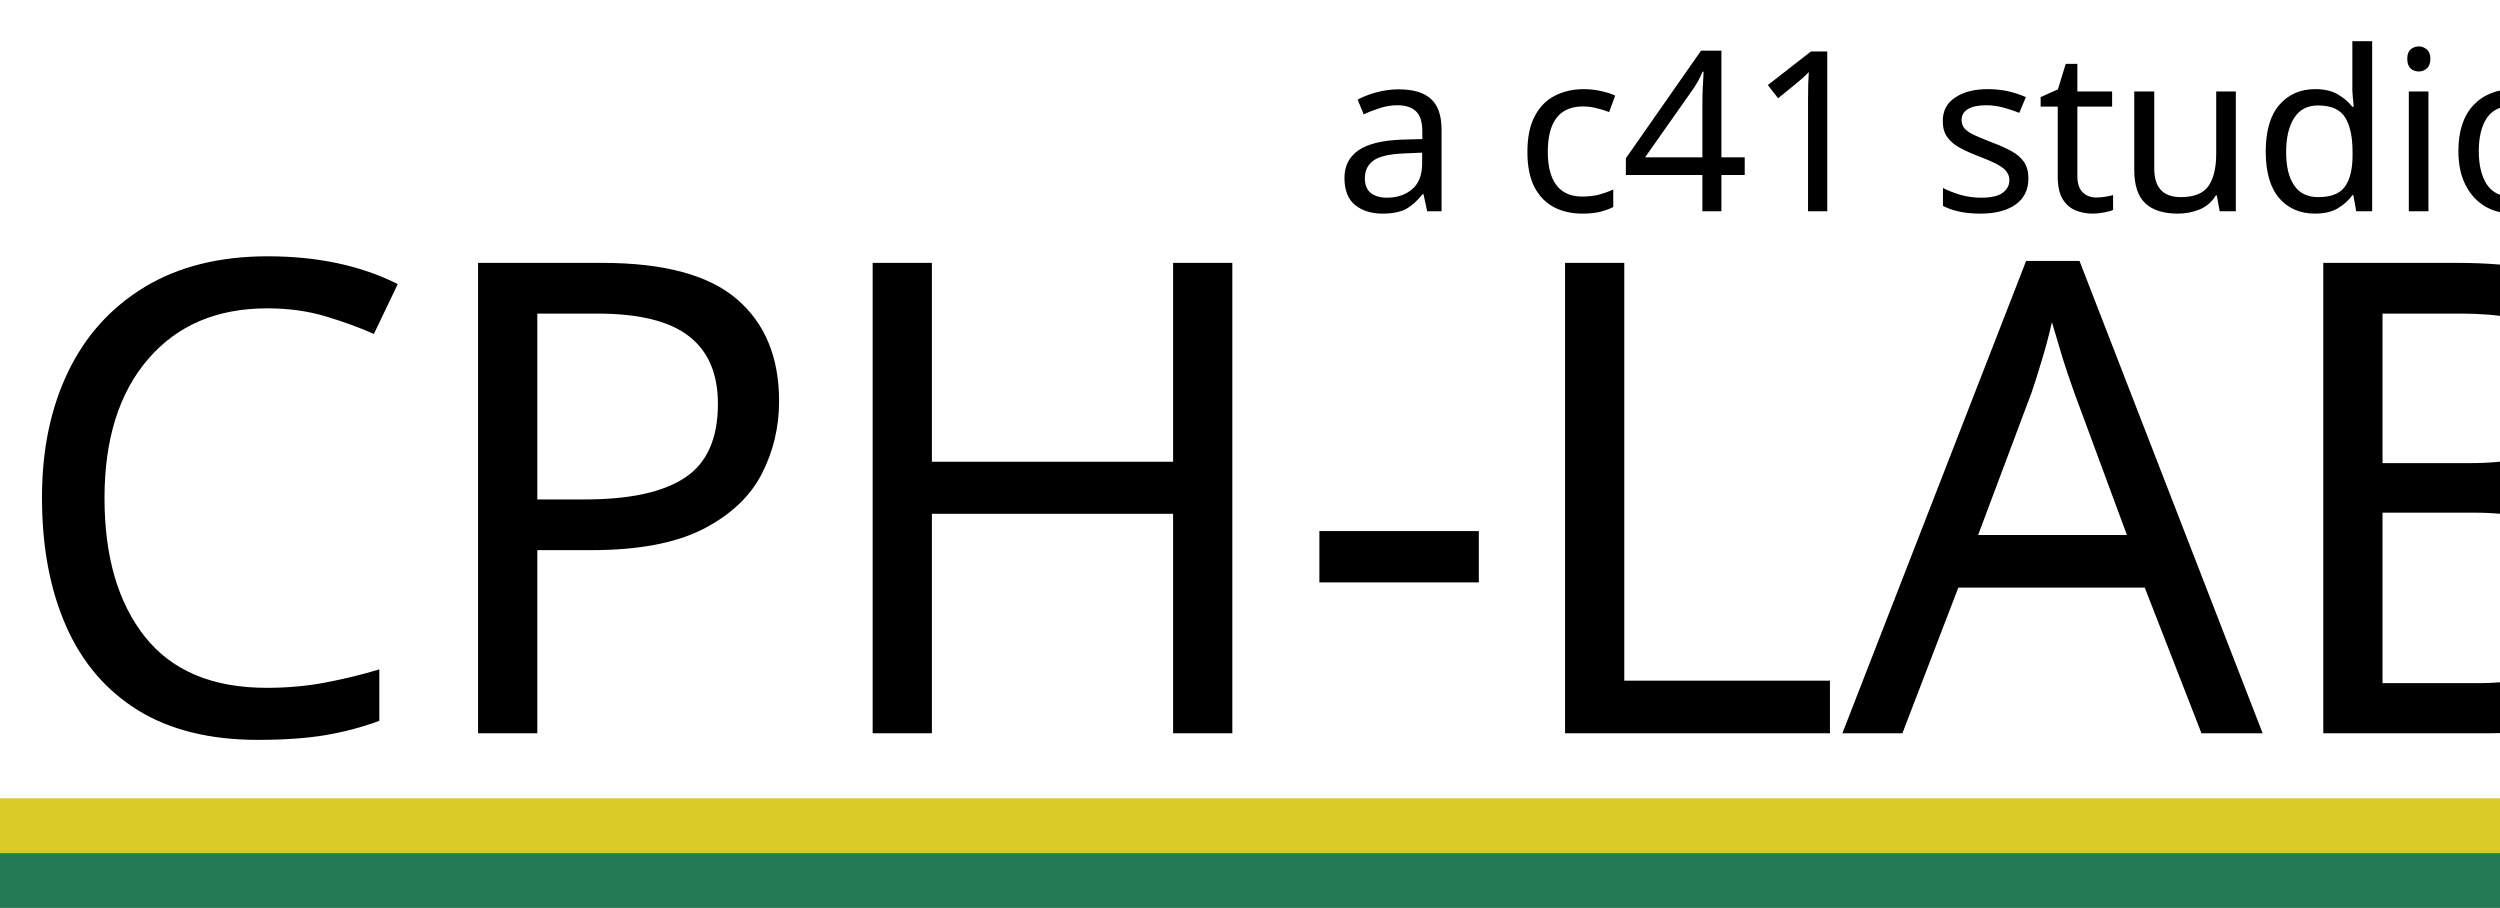
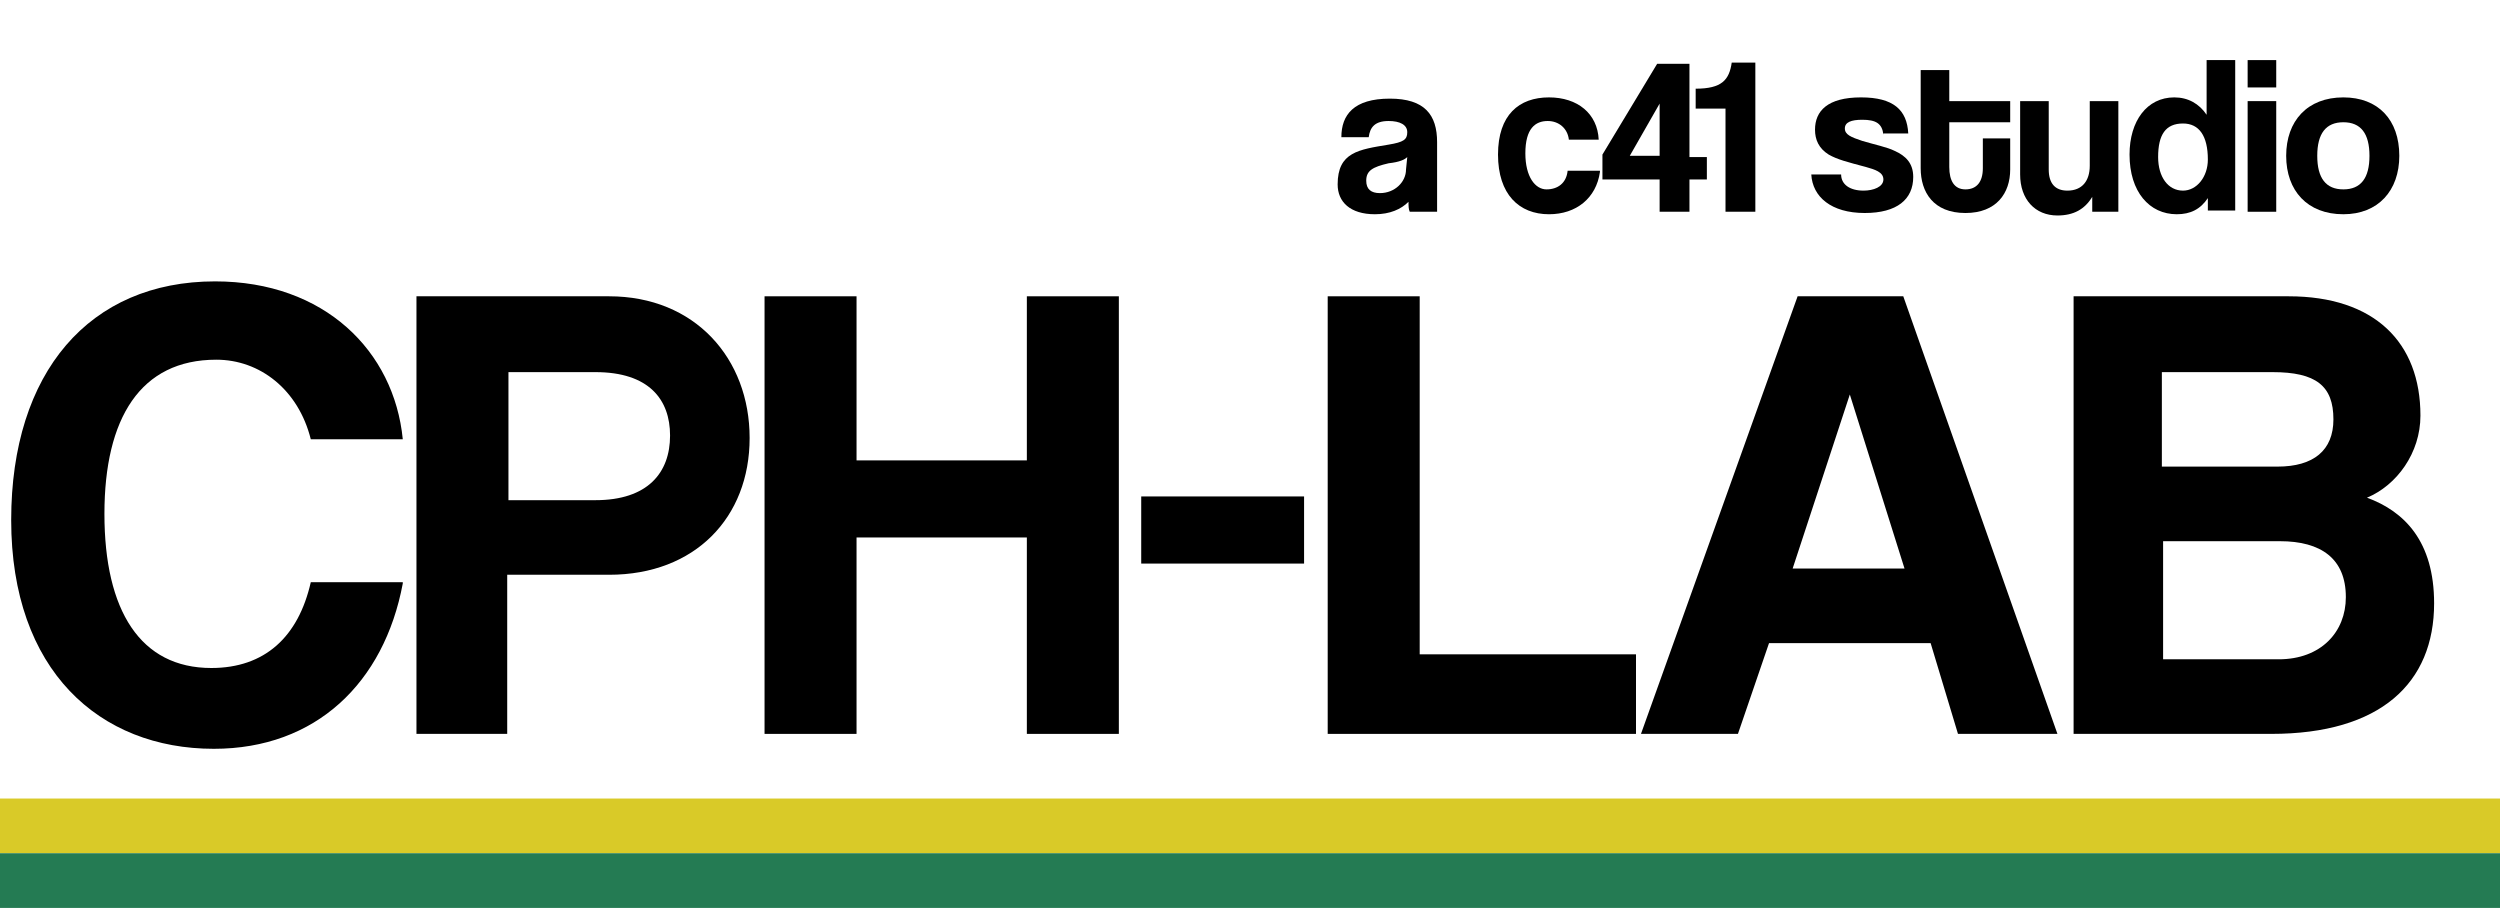
- <svg xmlns="http://www.w3.org/2000/svg" width="201.137" height="73.047" viewBox="0 0 201.137 73.047">
-   <g id="Group_6" data-name="Group 6" transform="translate(-47 -43.866)">
-     <text id="CPH-LAB" transform="translate(145.088 102.861)" fill="#000000" font-size="53" font-family="CoolveticaRg-Regular, Coolvetica" letter-spacing="-0.006em">
-       <tspan x="-97.944" y="0">CPH-LAB</tspan>
-     </text>
-     <text id="a_c41_studio" data-name="a c41 studio" transform="translate(154.34 60.866)" fill="#000000" font-size="18" font-family="CoolveticaRg-Regular, Coolvetica" letter-spacing="-0.006em">
-       <tspan x="0" y="0">a c41 studio</tspan>
-     </text>
-     <path id="Path_4" data-name="Path 4" d="M0,0H201.137V4.41H0Z" transform="translate(47 108.093)" fill="#d9ca28" />
-     <path id="Path_3" data-name="Path 3" d="M0,0H201.137V4.41H0Z" transform="translate(47 112.503)" fill="#247b53" />
+ <svg xmlns="http://www.w3.org/2000/svg" version="1.1" id="Layer_1" x="0px" y="0px" viewBox="0 0 201.1 73" style="enable-background:new 0 0 201.1 73;" xml:space="preserve">
+   <style type="text/css">
+ 	.st0{enable-background:new    ;}
+ 	.st1{fill:#D9CA28;}
+ 	.st2{fill:#247B53;}
+ </style>
+   <g id="Group_6" transform="translate(-47 -43.866)">
+     <g class="st0">
+       <path d="M79.4,90.8c-1.5,8-7,13.3-15.2,13.3c-9.2,0-16.3-6.3-16.3-18.4c0-11.9,6.3-19.2,16.4-19.2c8.8,0,14.4,5.6,15.1,12.7H72    c-1-4-4.1-6.4-7.6-6.4c-6.1,0-9,4.7-9,12.4c0,7.8,2.9,12.4,8.6,12.4c4.3,0,7-2.5,8-6.9H79.4z" />
+       <path d="M80.5,102.9V67.7h15.5c6.9,0,11.3,5,11.3,11.4c0,6.4-4.4,11-11.3,11h-8.2v12.8H80.5z M94.9,84.1c4.2,0,6-2.2,6-5.2    c0-2.9-1.7-5.1-6-5.1h-7v10.3H94.9z" />
+       <path d="M129.6,102.9V87.1h-13.7v15.8h-7.4V67.7h7.4v13.2h13.7V67.7h7.4v35.2H129.6z" />
+       <path d="M138.8,89.2v-5.4h13.1v5.4H138.8z" />
+       <path d="M153.8,102.9V67.7h7.4v28.8h17.4v6.4H153.8z" />
+       <path d="M204.5,102.9l-2.2-7.3h-13l-2.5,7.3H179l12.6-35.2h8.5l12.4,35.2H204.5z M195.8,75.6L195.8,75.6l-4.6,14h9L195.8,75.6z" />
+       <path d="M213.8,102.9V67.7h17.3c6.9,0,10.6,3.7,10.6,9.6c0,3-1.9,5.6-4.3,6.6c3,1.1,5.4,3.5,5.4,8.5c0,6.4-4.3,10.5-13.1,10.5    H213.8z M220.9,73.8v7.6h9.3c2.9,0,4.5-1.3,4.5-3.8c0-2.7-1.4-3.8-4.9-3.8H220.9z M230.3,96.9c3.4,0,5.4-2.2,5.4-5    c0-3.1-2-4.5-5.3-4.5h-9.4v9.5H230.3z" />
+     </g>
+     <g class="st0">
+       <path d="M160.4,60.9c-0.1-0.2-0.1-0.5-0.1-0.8c-0.6,0.6-1.5,1-2.7,1c-2,0-3-1-3-2.4c0-2.6,1.7-2.8,4.1-3.2c1.2-0.2,1.5-0.4,1.5-1    c0-0.6-0.6-0.9-1.5-0.9c-1.1,0-1.5,0.5-1.6,1.3h-2.2c0-1.8,1-3.1,3.9-3.1c2.8,0,3.8,1.3,3.8,3.5v5.6H160.4z M160.2,56.5    c-0.2,0.2-0.6,0.4-1.5,0.5c-1.3,0.3-1.8,0.6-1.8,1.4c0,0.7,0.4,1,1.1,1c1.2,0,2.1-0.9,2.1-1.9L160.2,56.5z" />
+       <path d="M175.7,57.7c-0.3,2.1-1.9,3.4-4.1,3.4c-2.4,0-4.1-1.6-4.1-4.8s1.7-4.6,4.1-4.6c2.3,0,3.9,1.3,4,3.4h-2.4    c-0.1-0.9-0.8-1.5-1.7-1.5c-1,0-1.8,0.6-1.8,2.6c0,1.9,0.8,2.9,1.7,2.9c0.9,0,1.6-0.5,1.7-1.5H175.7z" />
+       <path d="M180.5,60.9v-2.6h-4.6v-2l4.4-7.3h2.6v7.5h1.4v1.8h-1.4v2.6H180.5z M180.5,52.2l-2.4,4.2h2.4V52.2z" />
+       <path d="M185.8,60.9v-8.3h-2.4V51c2.1,0,2.7-0.7,2.9-2.1h1.9v12H185.8z" />
+       <path d="M198.5,54.7c-0.1-0.9-0.6-1.2-1.7-1.2c-0.9,0-1.4,0.2-1.4,0.7c0,0.5,0.5,0.7,1.4,1c1,0.3,2,0.5,2.6,0.8    c0.9,0.4,1.5,1,1.5,2.1c0,1.8-1.3,2.9-3.9,2.9c-2.7,0-4.2-1.3-4.3-3.1h2.4c0,0.8,0.7,1.3,1.8,1.3c0.8,0,1.6-0.3,1.6-0.9    c0-0.6-0.7-0.8-1.4-1c-1.5-0.4-2.3-0.6-3-1c-0.8-0.5-1.1-1.2-1.1-2c0-1.5,1-2.6,3.7-2.6c2.6,0,3.7,1,3.8,2.9H198.5z" />
+       <path d="M206.5,55h2.2v2.5c0,1.9-1.1,3.5-3.6,3.5c-2.6,0-3.6-1.7-3.6-3.6v-7.9h2.3V52h4.9v1.7h-4.9v3.6c0,1.1,0.4,1.8,1.3,1.8    c0.9,0,1.4-0.6,1.4-1.7V55z" />
+       <path d="M215.3,60.9v-1.2c-0.6,1-1.5,1.5-2.8,1.5c-1.8,0-3-1.3-3-3.3V52h2.3v5.5c0,1.1,0.5,1.7,1.5,1.7c1.2,0,1.8-0.8,1.8-2V52    h2.3v8.9H215.3z" />
+       <path d="M224.6,60.9l0-1.1c-0.6,0.9-1.4,1.3-2.5,1.3c-2.2,0-3.8-1.8-3.8-4.8c0-2.7,1.4-4.6,3.6-4.6c1.1,0,2,0.5,2.6,1.4v-4.4h2.3    v12.1H224.6z M224.6,56.7c0-1.9-0.7-2.9-2-2.9c-1.4,0-2,0.9-2,2.7c0,1.6,0.8,2.7,2,2.7C223.7,59.2,224.6,58.1,224.6,56.7z" />
+       <path d="M227.8,50.9v-2.2h2.3v2.2H227.8z M227.8,60.9V52h2.3v8.9H227.8z" />
+       <path d="M230.9,56.4c0-2.8,1.7-4.7,4.6-4.7c2.8,0,4.5,1.8,4.5,4.7c0,2.8-1.7,4.7-4.5,4.7C232.6,61.1,230.9,59.2,230.9,56.4z     M237.6,56.4c0-1.8-0.7-2.7-2.1-2.7s-2.1,0.9-2.1,2.7c0,1.8,0.7,2.7,2.1,2.7S237.6,58.2,237.6,56.4z" />
+     </g>
+     <path id="Path_4" class="st1" d="M47,108.1h201.1v4.4H47V108.1z" />
+     <path id="Path_3" class="st2" d="M47,112.5h201.1v4.4H47V112.5z" />
  </g>
</svg>
